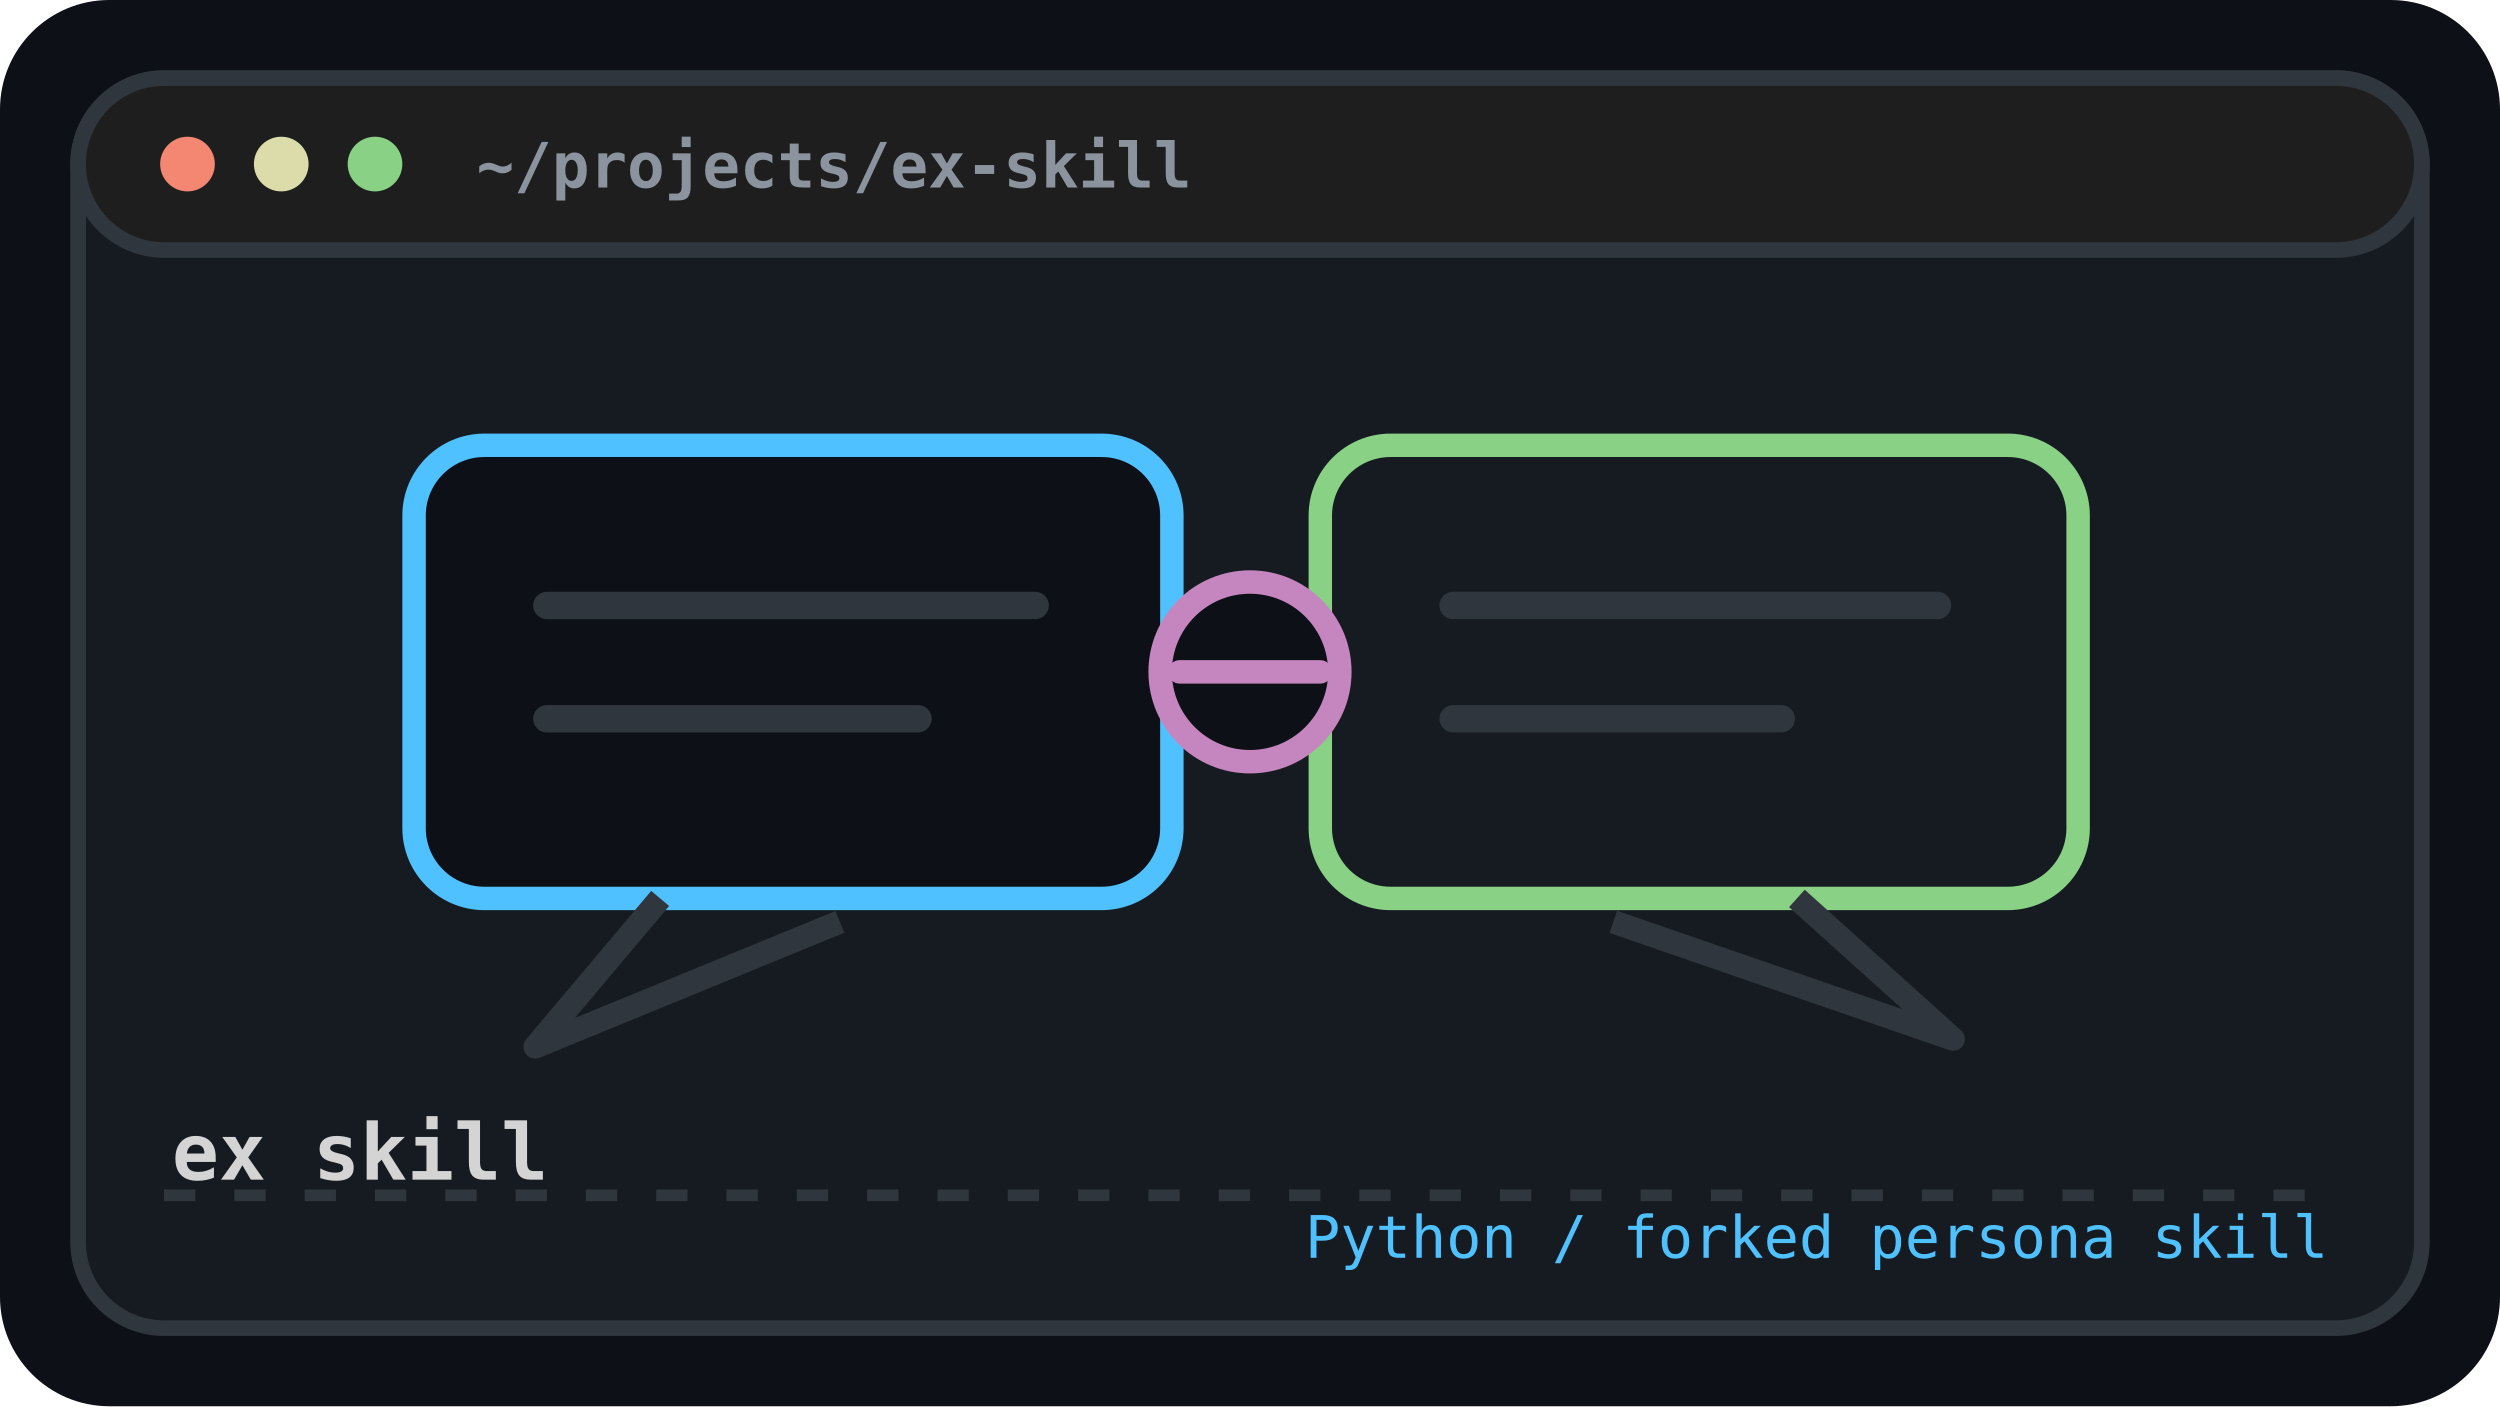
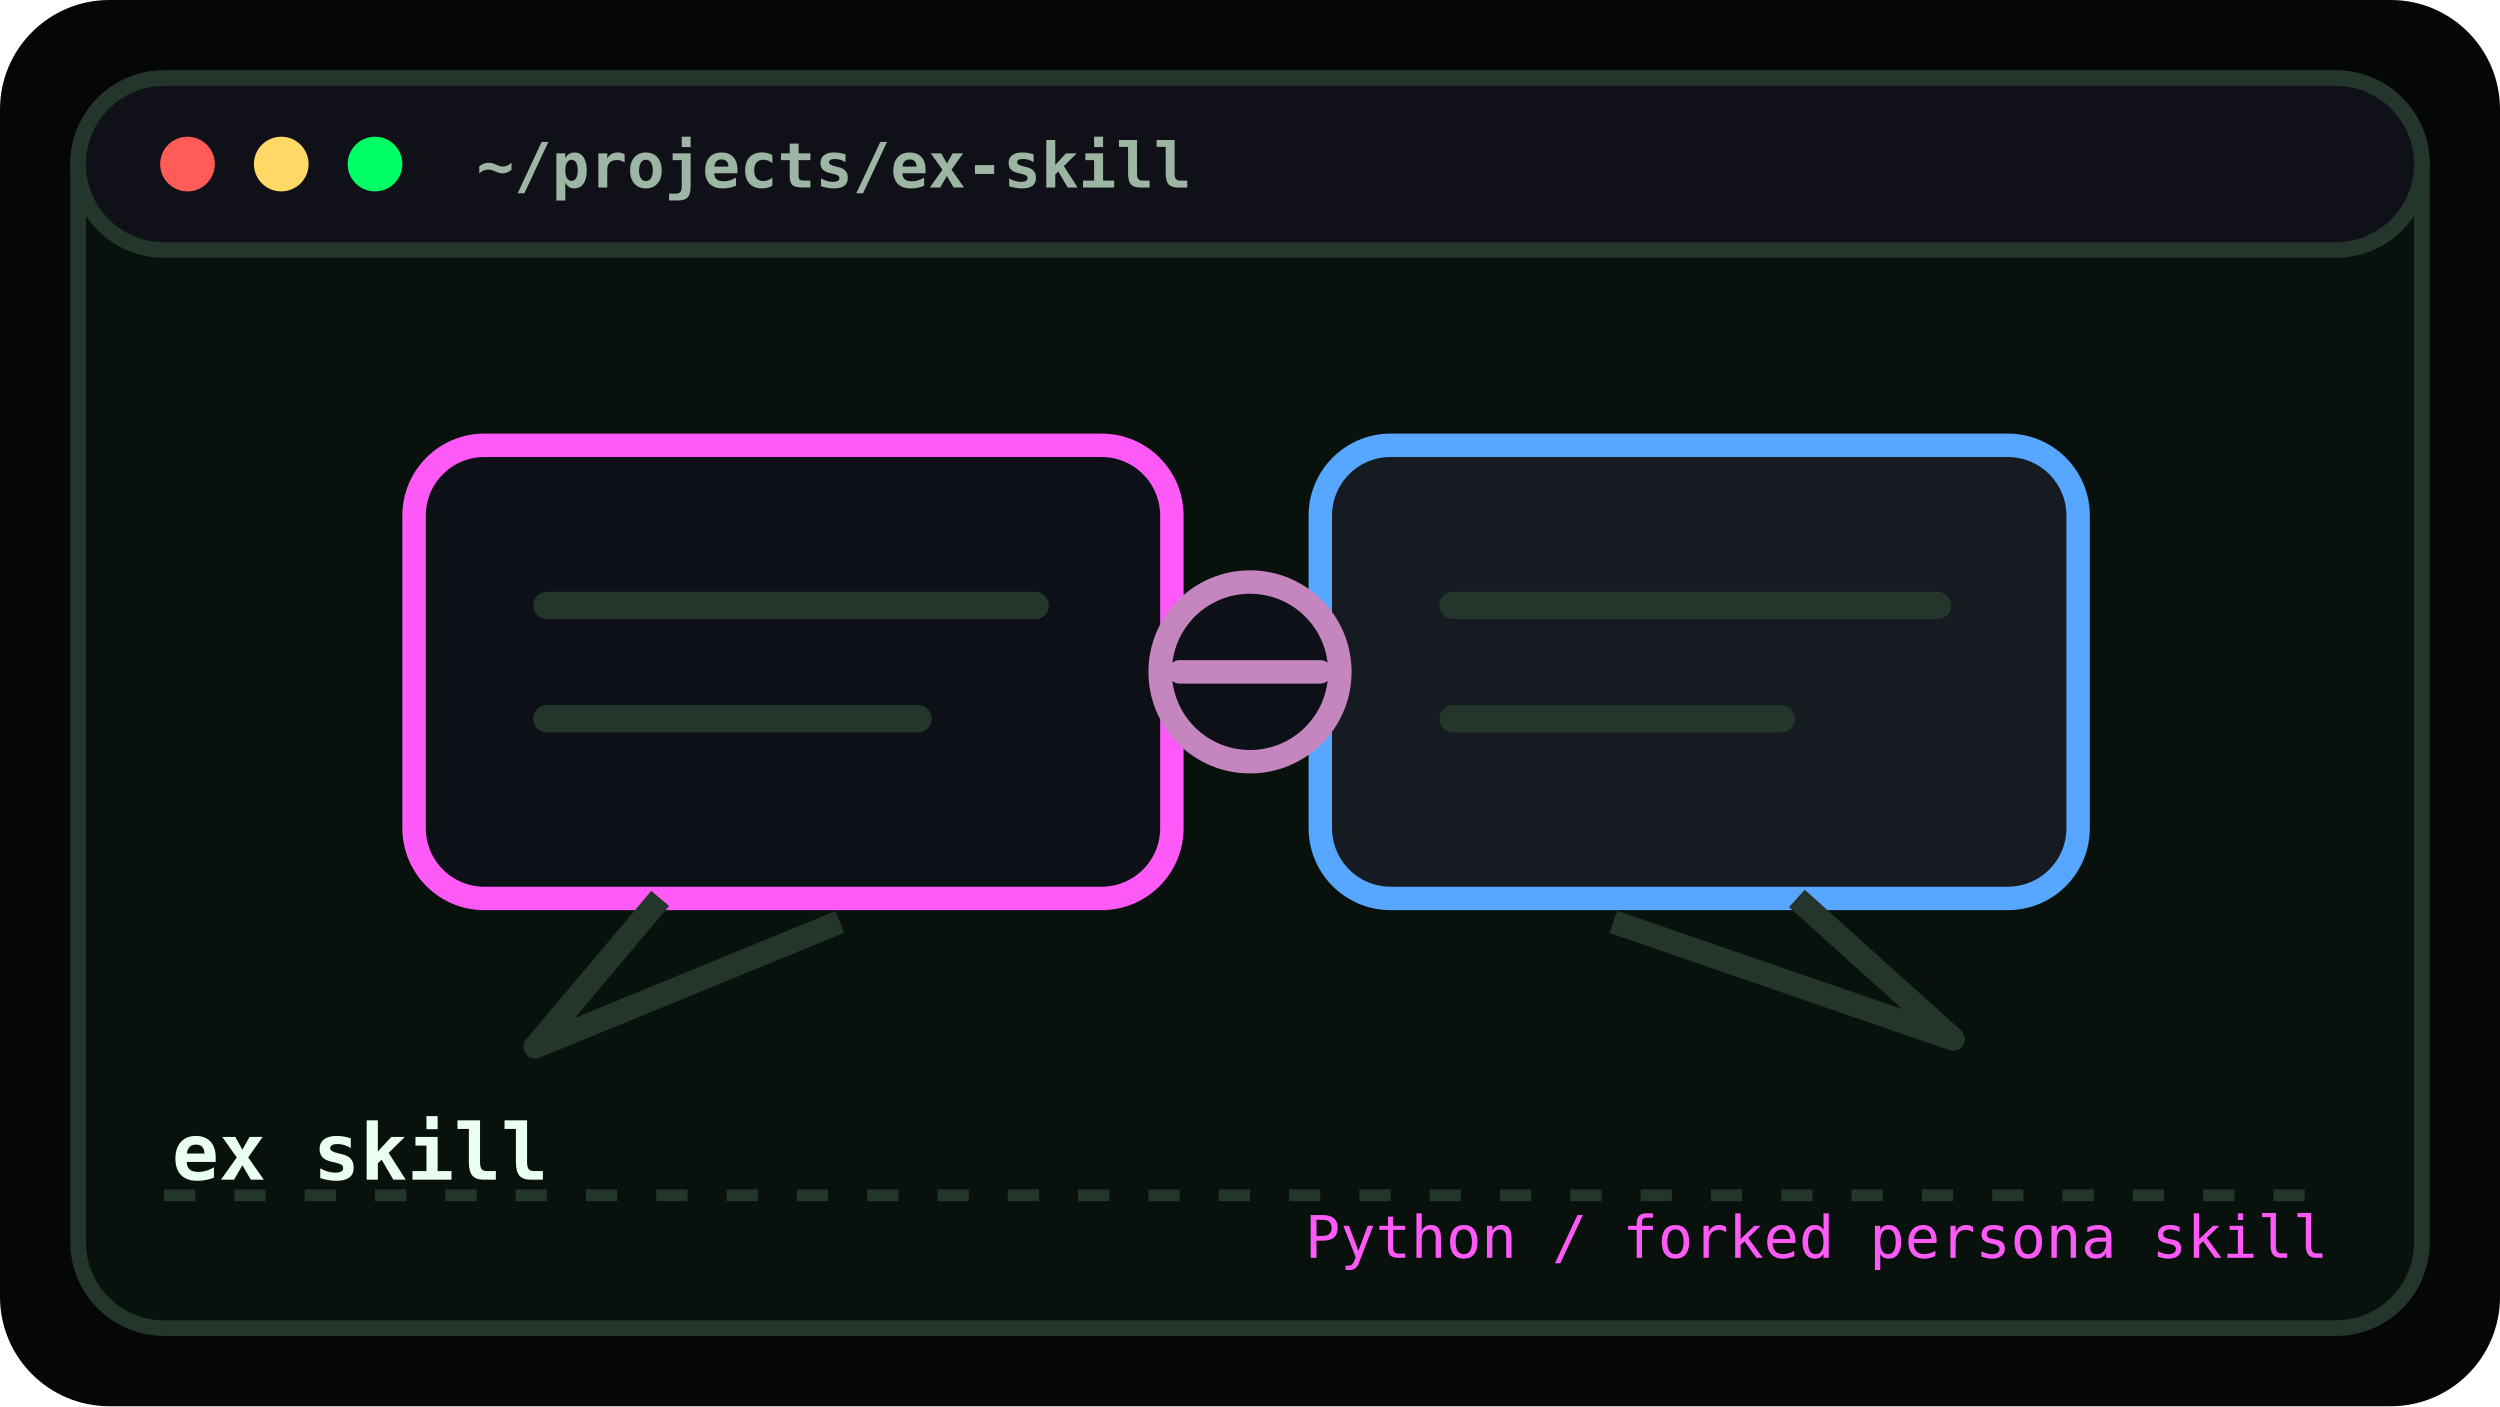
<svg xmlns="http://www.w3.org/2000/svg" viewBox="0 0 640 360" role="img" aria-labelledby="title desc">
-   <rect width="640" height="360" rx="28" fill="#0d1117" />
-   <rect x="20" y="20" width="600" height="320" rx="22" fill="#161b22" stroke="#30363d" stroke-width="4" />
-   <rect x="20" y="20" width="600" height="44" rx="22" fill="#1e1e1e" stroke="#30363d" stroke-width="4" />
-   <circle cx="48" cy="42" r="7" fill="#f48771" />
-   <circle cx="72" cy="42" r="7" fill="#dcdcaa" />
-   <circle cx="96" cy="42" r="7" fill="#89d185" />
-   <text x="122" y="48" font-family="Cascadia Code, Consolas, monospace" font-size="16" font-weight="800" fill="#8b949e">~/projects/ex-skill</text>
-   <path d="M42 306 H598" stroke="#30363d" stroke-width="3" stroke-dasharray="8 10" />
-   <rect x="106" y="114" width="194" height="116" rx="18" fill="#0d1117" stroke="#4fc1ff" stroke-width="6" />
-   <rect x="338" y="114" width="194" height="116" rx="18" fill="#161b22" stroke="#89d185" stroke-width="6" />
-   <path d="M169 230 L137 268 L215 236 M460 230 L500 266 L413 236" fill="none" stroke="#30363d" stroke-width="6" stroke-linejoin="round" />
-   <path d="M140 155 H265 M140 184 H235 M372 155 H496 M372 184 H456" stroke="#30363d" stroke-width="7" stroke-linecap="round" />
+   <rect width="640" height="360" rx="28" fill="#050608" />
+   <rect x="20" y="20" width="600" height="320" rx="22" fill="#08110c" stroke="#24352b" stroke-width="4" />
+   <rect x="20" y="20" width="600" height="44" rx="22" fill="#101018" stroke="#24352b" stroke-width="4" />
+   <circle cx="48" cy="42" r="7" fill="#ff5c57" />
+   <circle cx="72" cy="42" r="7" fill="#ffd866" />
+   <circle cx="96" cy="42" r="7" fill="#00ff66" />
+   <text x="122" y="48" font-family="Terminal, Fixedsys, Lucida Console, Cascadia Code, Consolas, monospace" font-size="16" font-weight="800" fill="#9db5a3">~/projects/ex-skill</text>
+   <path d="M42 306 H598" stroke="#24352b" stroke-width="3" stroke-dasharray="8 10" />
+   <rect x="106" y="114" width="194" height="116" rx="18" fill="#0d1117" stroke="#ff5af7" stroke-width="6" />
+   <rect x="338" y="114" width="194" height="116" rx="18" fill="#161b22" stroke="#57a6ff" stroke-width="6" />
+   <path d="M169 230 L137 268 L215 236 M460 230 L500 266 L413 236" fill="none" stroke="#24352b" stroke-width="6" stroke-linejoin="round" />
+   <path d="M140 155 H265 M140 184 H235 M372 155 H496 M372 184 H456" stroke="#24352b" stroke-width="7" stroke-linecap="round" />
  <circle cx="320" cy="172" r="23" fill="#0d1117" stroke="#c586c0" stroke-width="6" />
  <path d="M302 172 H338" stroke="#c586c0" stroke-width="6" stroke-linecap="round" />
-   <text x="44" y="302" font-family="Cascadia Code, Consolas, monospace" font-size="20" font-weight="800" fill="#d4d4d4">ex skill</text>
-   <text x="596" y="322" text-anchor="end" font-family="Cascadia Code, Consolas, monospace" font-size="15" fill="#4fc1ff">Python / forked persona skill</text>
+   <text x="44" y="302" font-family="Terminal, Fixedsys, Lucida Console, Cascadia Code, Consolas, monospace" font-size="20" font-weight="800" fill="#eafff1">ex skill</text>
+   <text x="596" y="322" text-anchor="end" font-family="Terminal, Fixedsys, Lucida Console, Cascadia Code, Consolas, monospace" font-size="15" fill="#ff5af7">Python / forked persona skill</text>
</svg>
